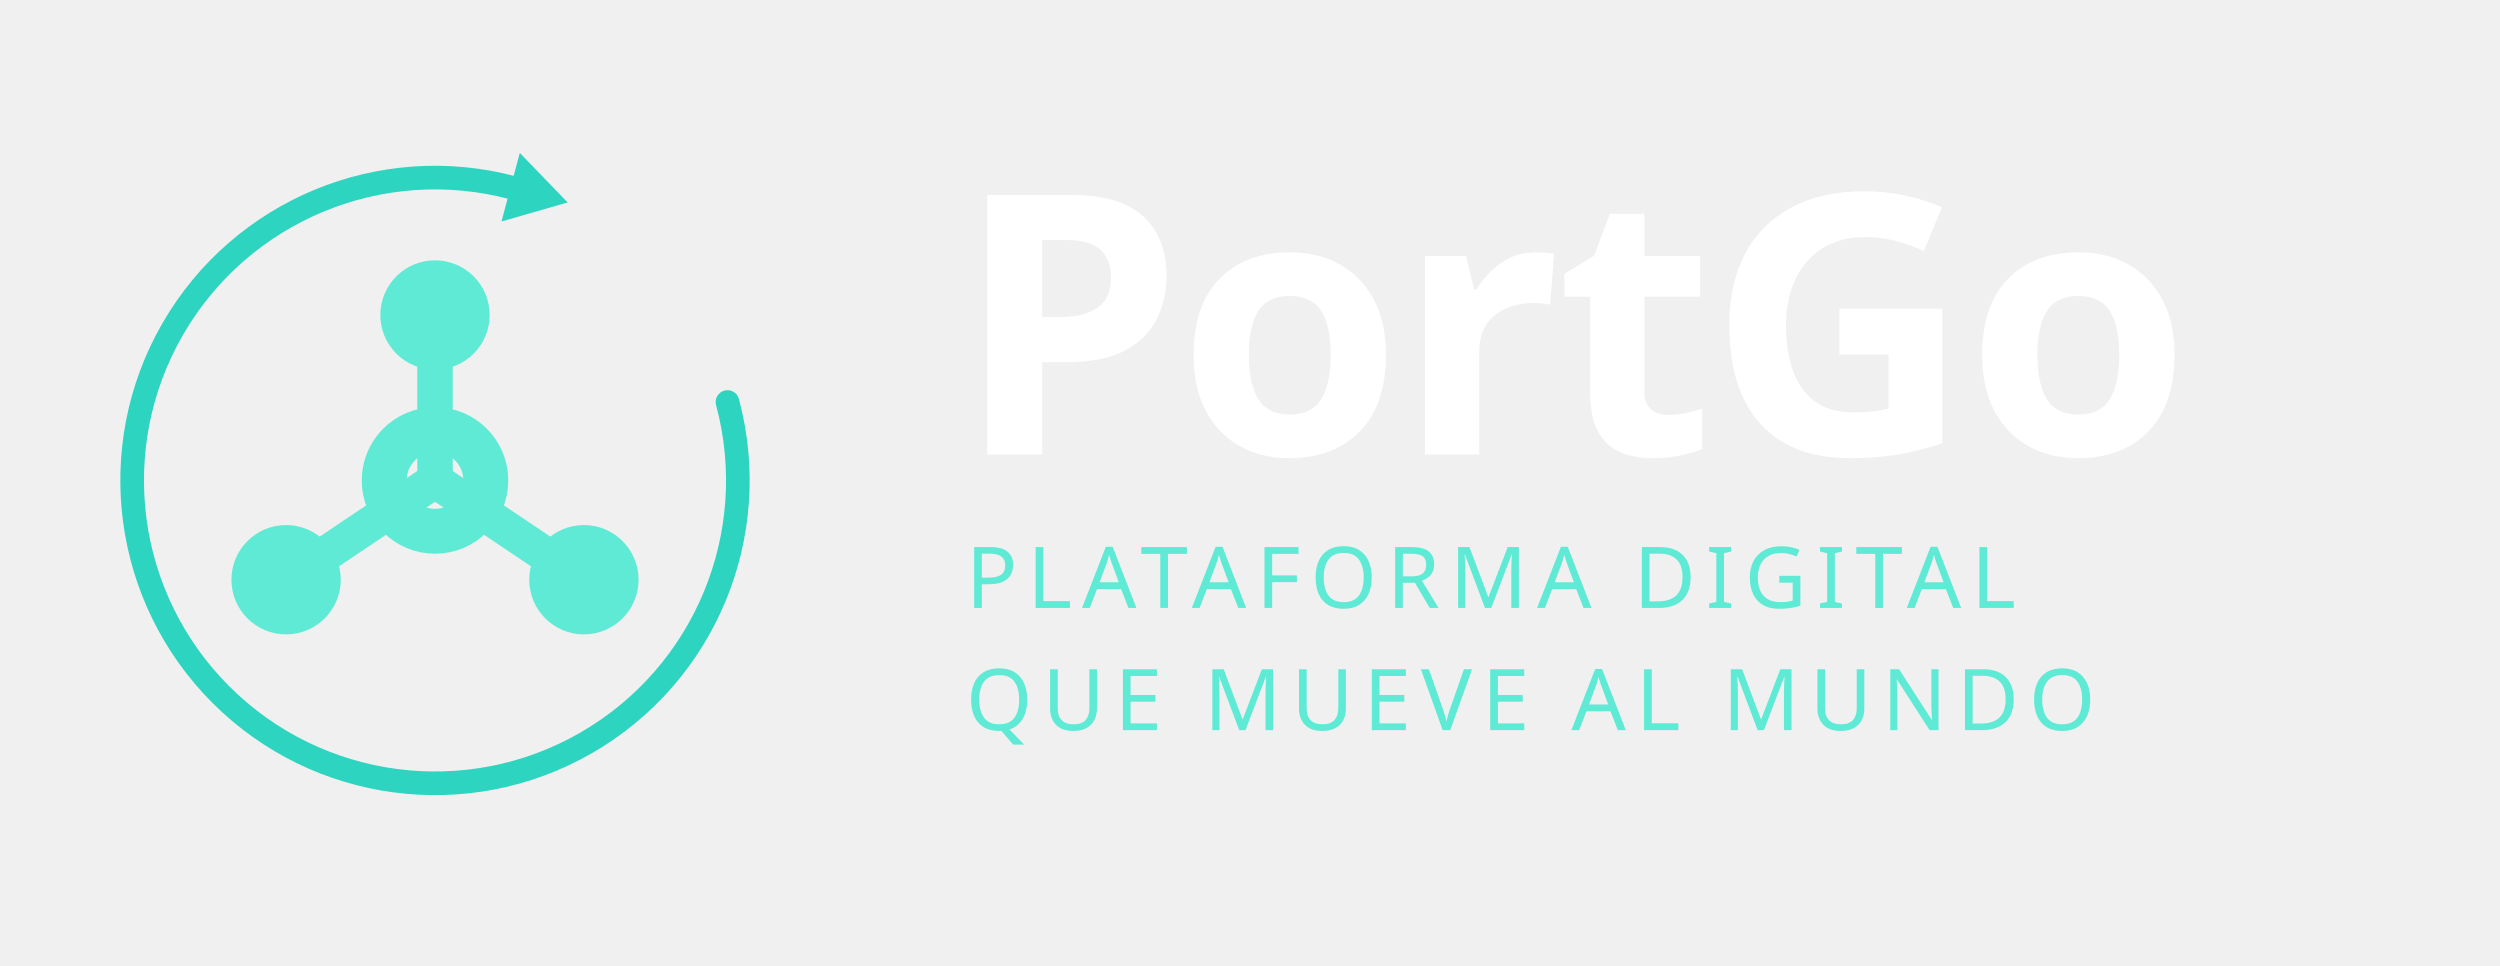
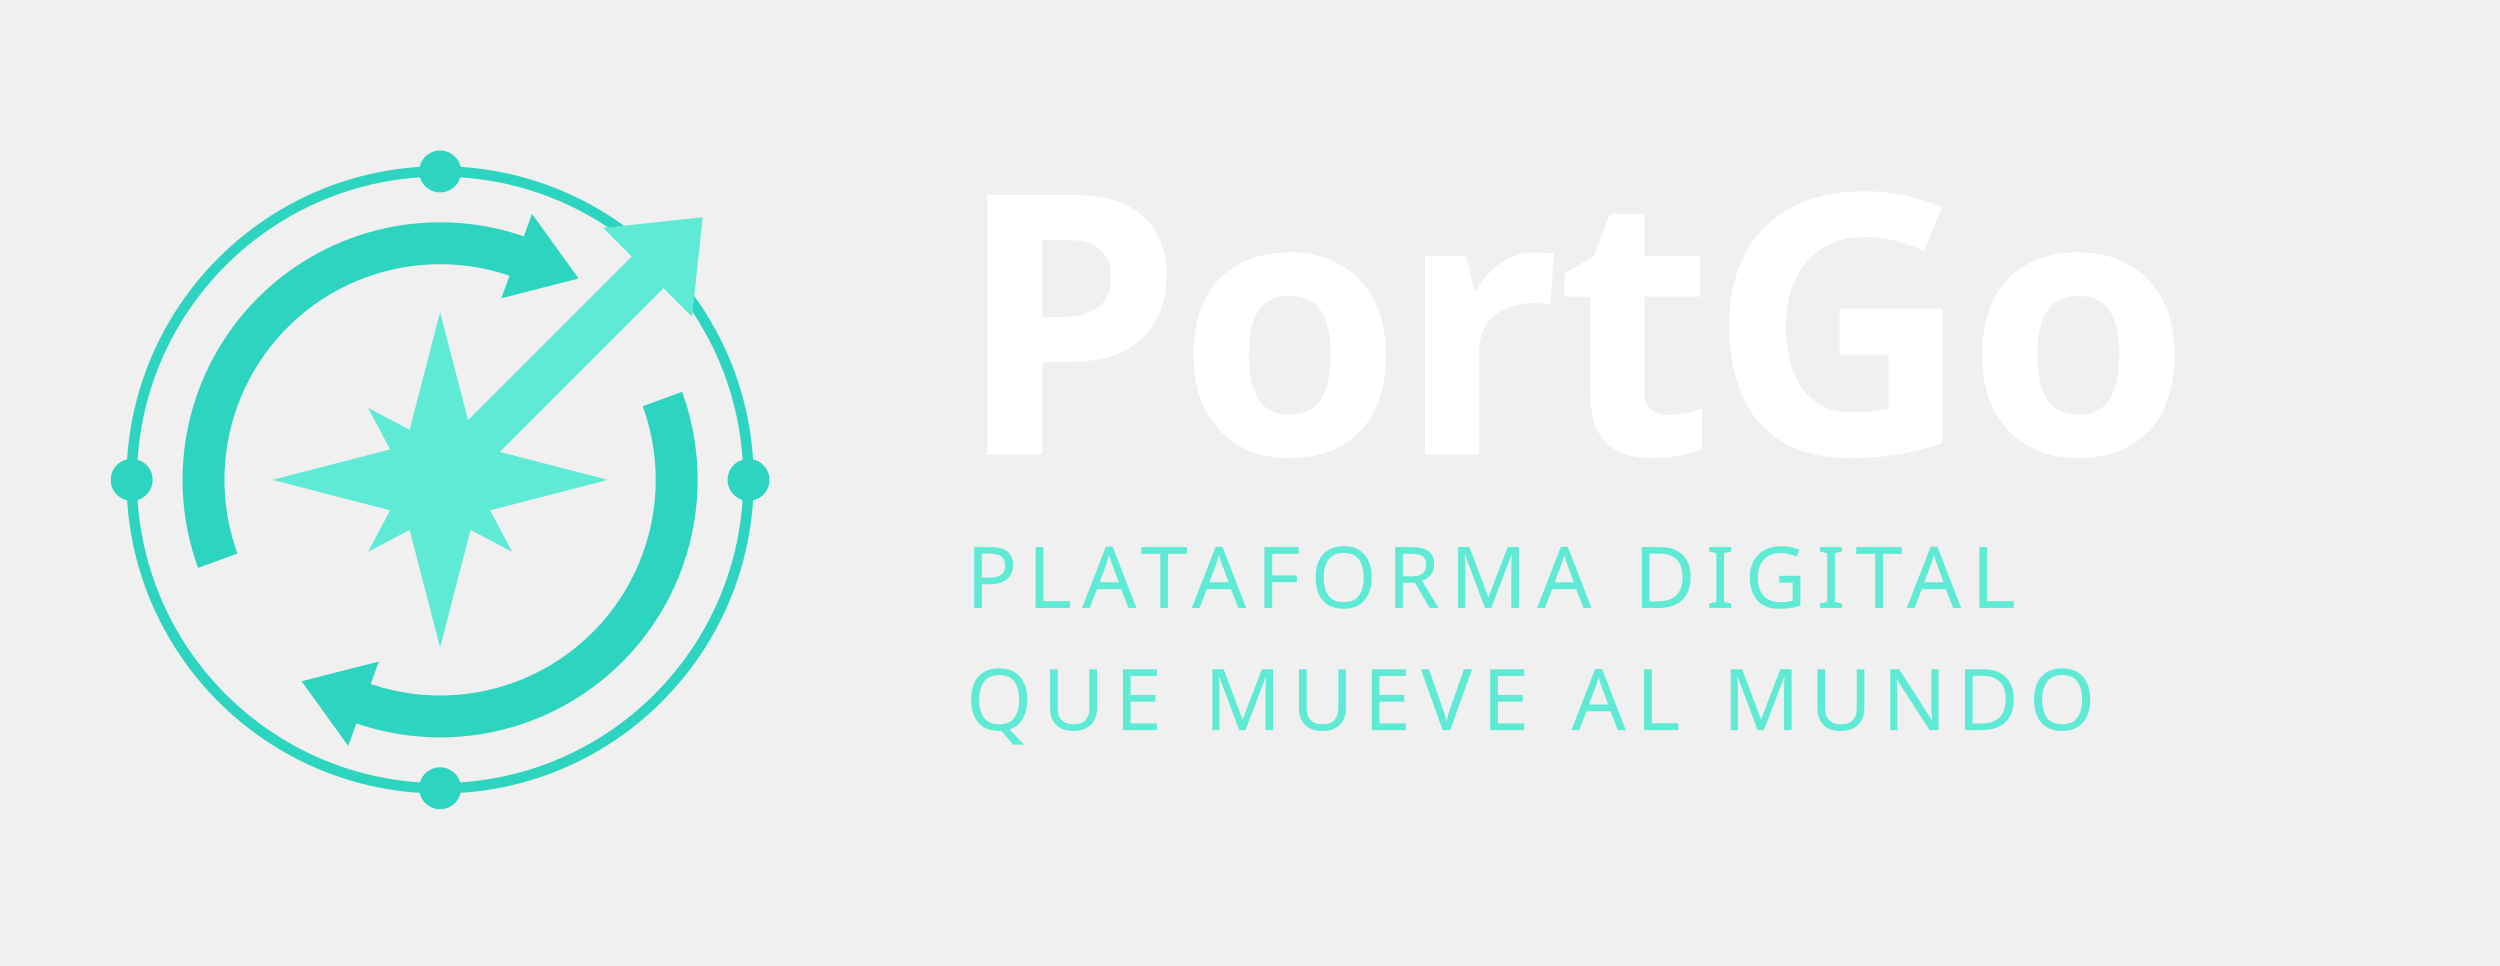
<svg xmlns="http://www.w3.org/2000/svg" viewBox="0 0 880 340" role="img" aria-label="PortGo — Plataforma digital que mueve al mundo">
-   <g transform="translate(20,36) scale(0.52)">
-     <path d="M 454.0 202.9 A 205 205 0 1 1 309.1 58.0" fill="none" stroke="#2dd4bf" stroke-width="16" stroke-linecap="round" />
-     <polygon points="345.8,67.8 301.0,80.7 313.4,34.3" fill="#2dd4bf" />
-     <g stroke="#5eead4" stroke-width="24" stroke-linecap="round">
-       <line x1="256" y1="256" x2="256" y2="147.2" />
-       <line x1="256" y1="256" x2="353.6" y2="321.6" />
-       <line x1="256" y1="256" x2="158.4" y2="321.6" />
-     </g>
-     <circle cx="256" cy="144.0" r="37" fill="#5eead4" />
-     <circle cx="356.8" cy="323.2" r="37" fill="#5eead4" />
-     <circle cx="155.2" cy="323.2" r="37" fill="#5eead4" />
-     <circle cx="256" cy="256" r="34.4" fill="none" stroke="#5eead4" stroke-width="30.4" />
+   <g transform="translate(20,34) scale(0.527)">
+     <circle cx="256" cy="256" r="206" fill="none" stroke="#2dd4bf" stroke-width="7" />
+     <circle cx="256.0" cy="50.0" r="14" fill="#2dd4bf" />
+     <circle cx="462.0" cy="256.0" r="14" fill="#2dd4bf" />
+     <circle cx="256.0" cy="462.0" r="14" fill="#2dd4bf" />
+     <circle cx="50.0" cy="256.0" r="14" fill="#2dd4bf" />
+     <path d="M 404.5 202.0 A 158 158 0 0 1 202.0 404.5" fill="none" stroke="#2dd4bf" stroke-width="28" />
+     <polygon points="163.5,390.5 215.1,377.3 194.6,433.7" fill="#2dd4bf" />
+     <path d="M 107.5 310.0 A 158 158 0 0 1 310.0 107.5" fill="none" stroke="#2dd4bf" stroke-width="28" />
+     <polygon points="348.5,121.5 296.9,134.7 317.4,78.3" fill="#2dd4bf" />
+     <polygon points="256.0,144.0 285.0,256.0 227.0,256.0" fill="#5eead4" />
+     <polygon points="368.0,256.0 256.0,285.0 256.0,227.0" fill="#5eead4" />
+     <polygon points="256.0,368.0 227.0,256.0 285.0,256.0" fill="#5eead4" />
+     <polygon points="144.0,256.0 256.0,227.0 256.0,285.0" fill="#5eead4" />
+     <polygon points="304.1,304.1 241.2,270.8 270.8,241.2" fill="#5eead4" />
+     <polygon points="207.9,304.1 241.2,241.2 270.8,270.8" fill="#5eead4" />
+     <polygon points="207.9,207.9 270.8,241.2 241.2,270.8" fill="#5eead4" />
+     <line x1="256" y1="256" x2="394.6" y2="117.4" stroke="#5eead4" stroke-width="30" stroke-linecap="round" />
+     <polygon points="431.4,80.6 424.3,147.1 364.9,87.7" fill="#5eead4" />
+     <circle cx="256" cy="256" r="28" fill="none" stroke="#5eead4" stroke-width="18" />
  </g>
  <text x="336" y="160" font-family="'Space Grotesk','Segoe UI',system-ui,-apple-system,sans-serif" font-size="128" font-weight="700" fill="#ffffff" letter-spacing="-2">PortGo</text>
  <text x="340" y="214" font-family="'Space Grotesk','Segoe UI',system-ui,-apple-system,sans-serif" font-size="30" font-weight="500" fill="#5eead4" letter-spacing="3.5">PLATAFORMA DIGITAL</text>
  <text x="340" y="257" font-family="'Space Grotesk','Segoe UI',system-ui,-apple-system,sans-serif" font-size="30" font-weight="500" fill="#5eead4" letter-spacing="3.5">QUE MUEVE AL MUNDO</text>
</svg>
